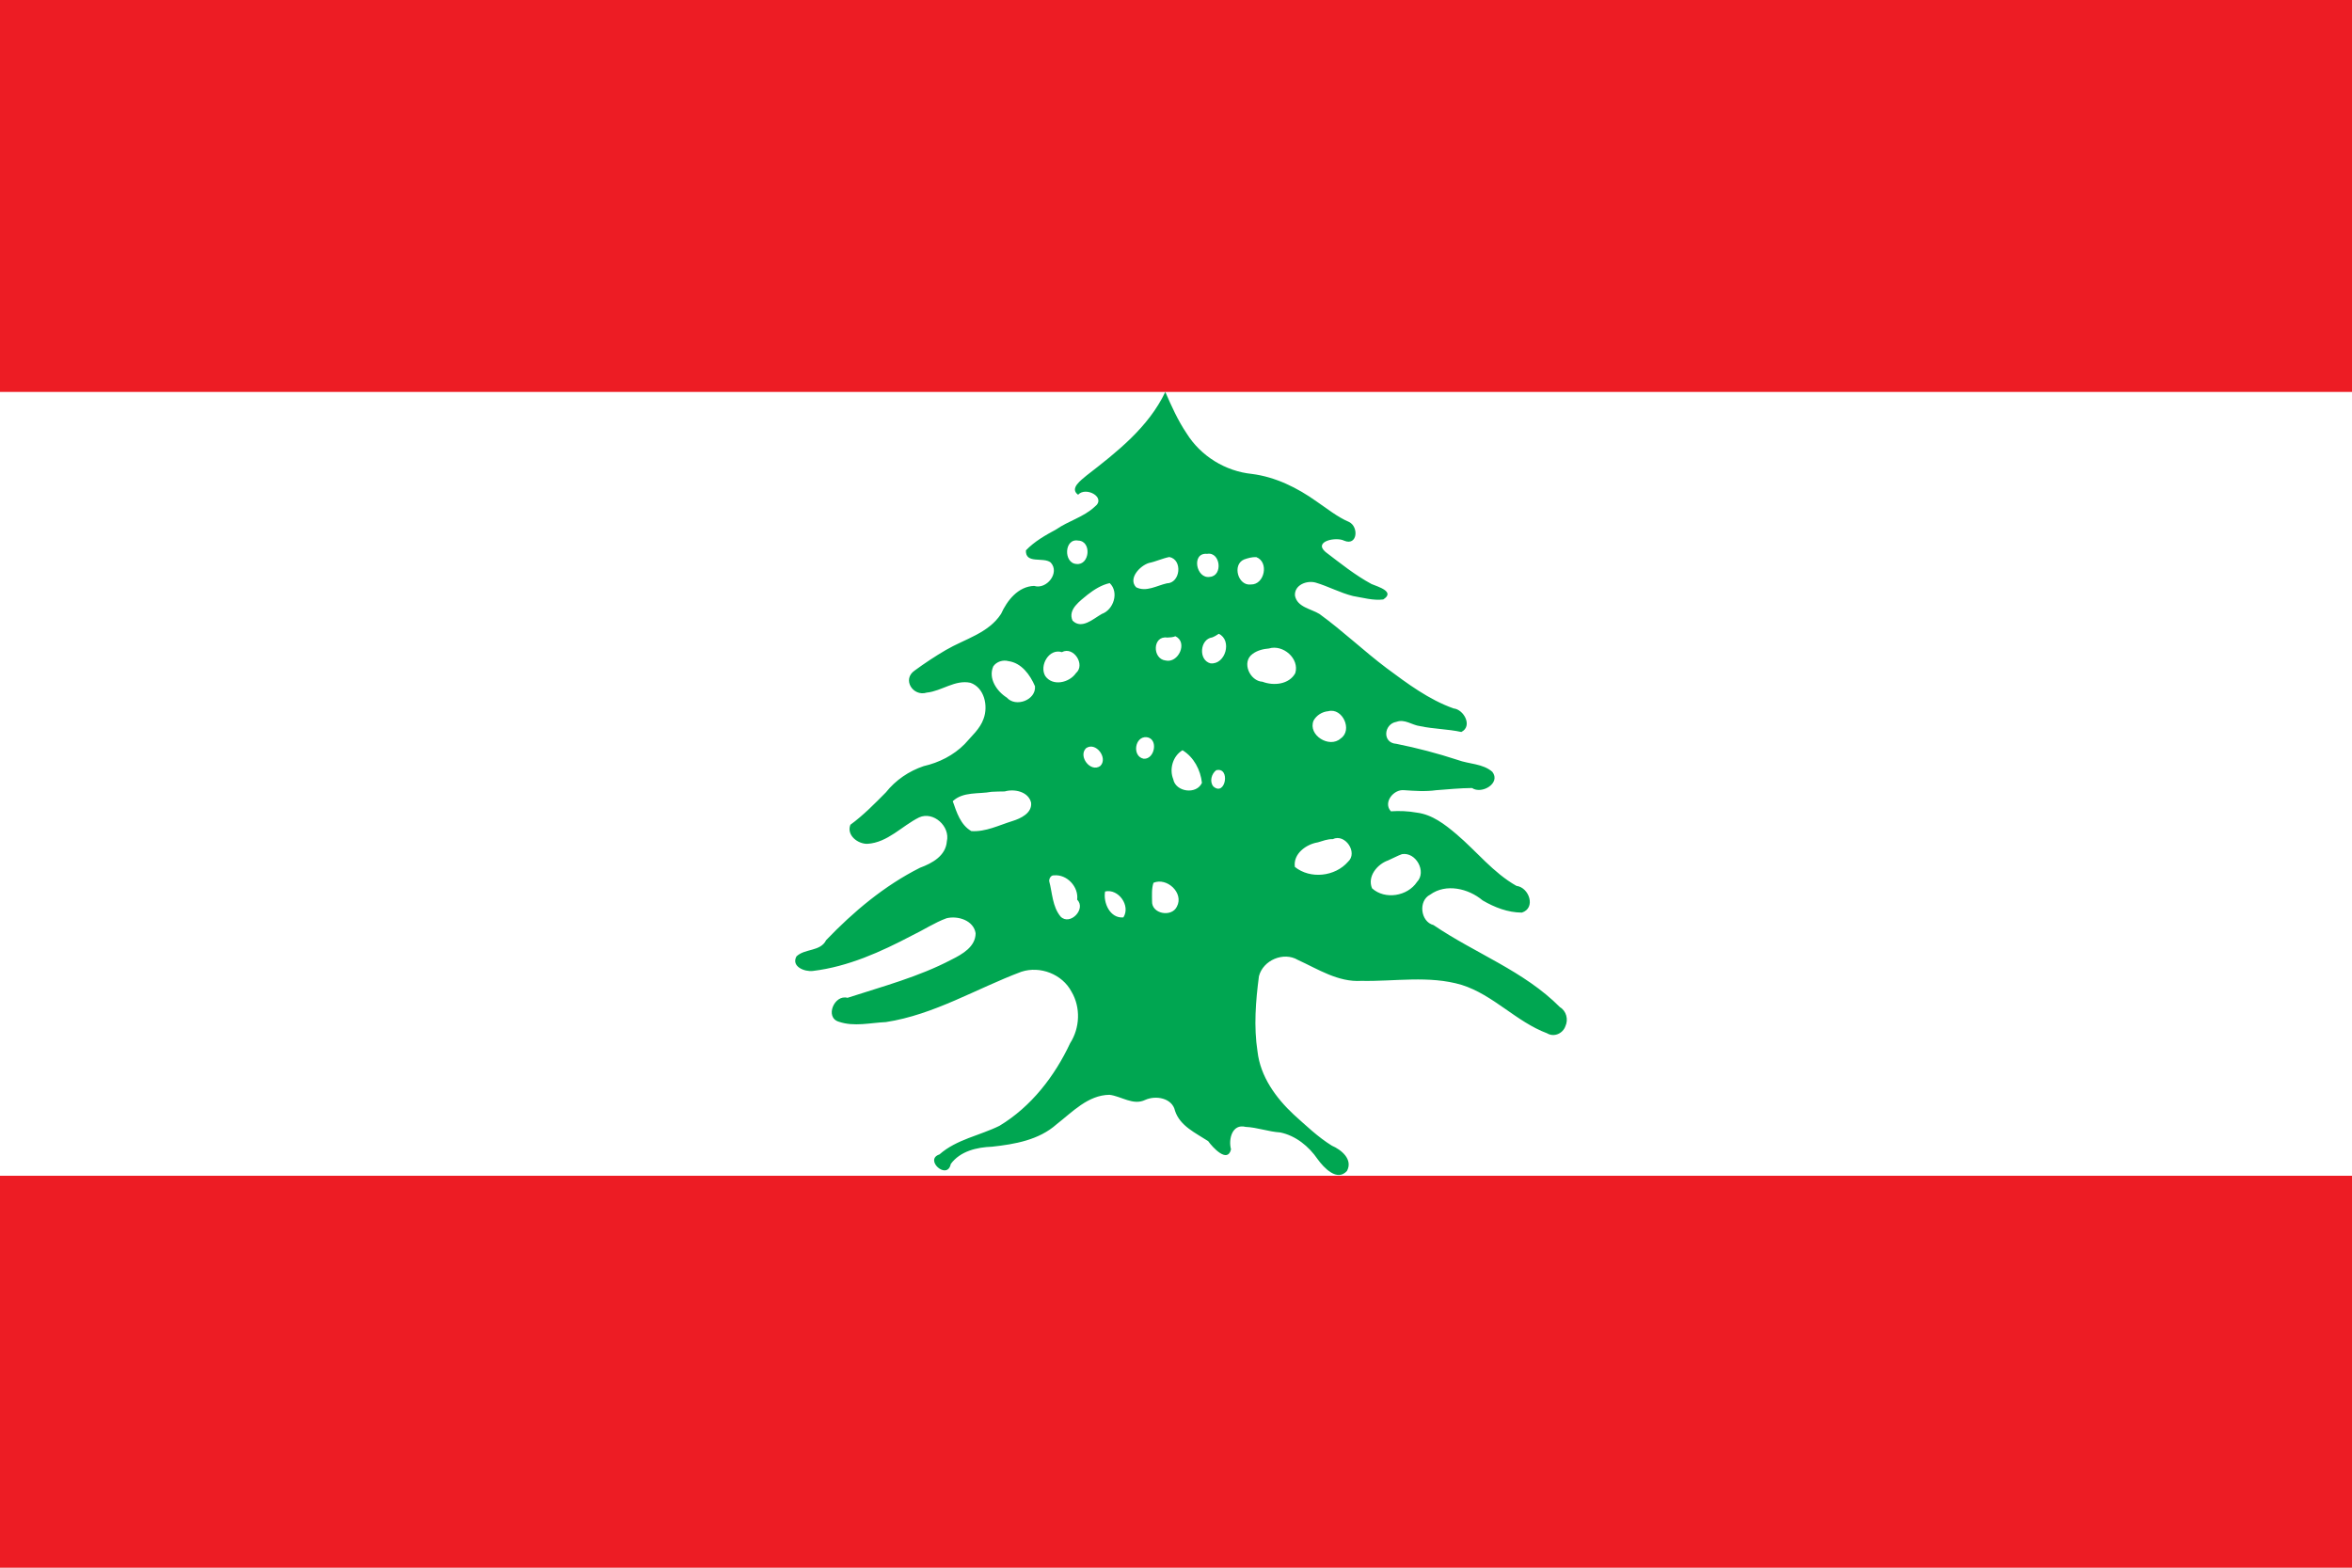
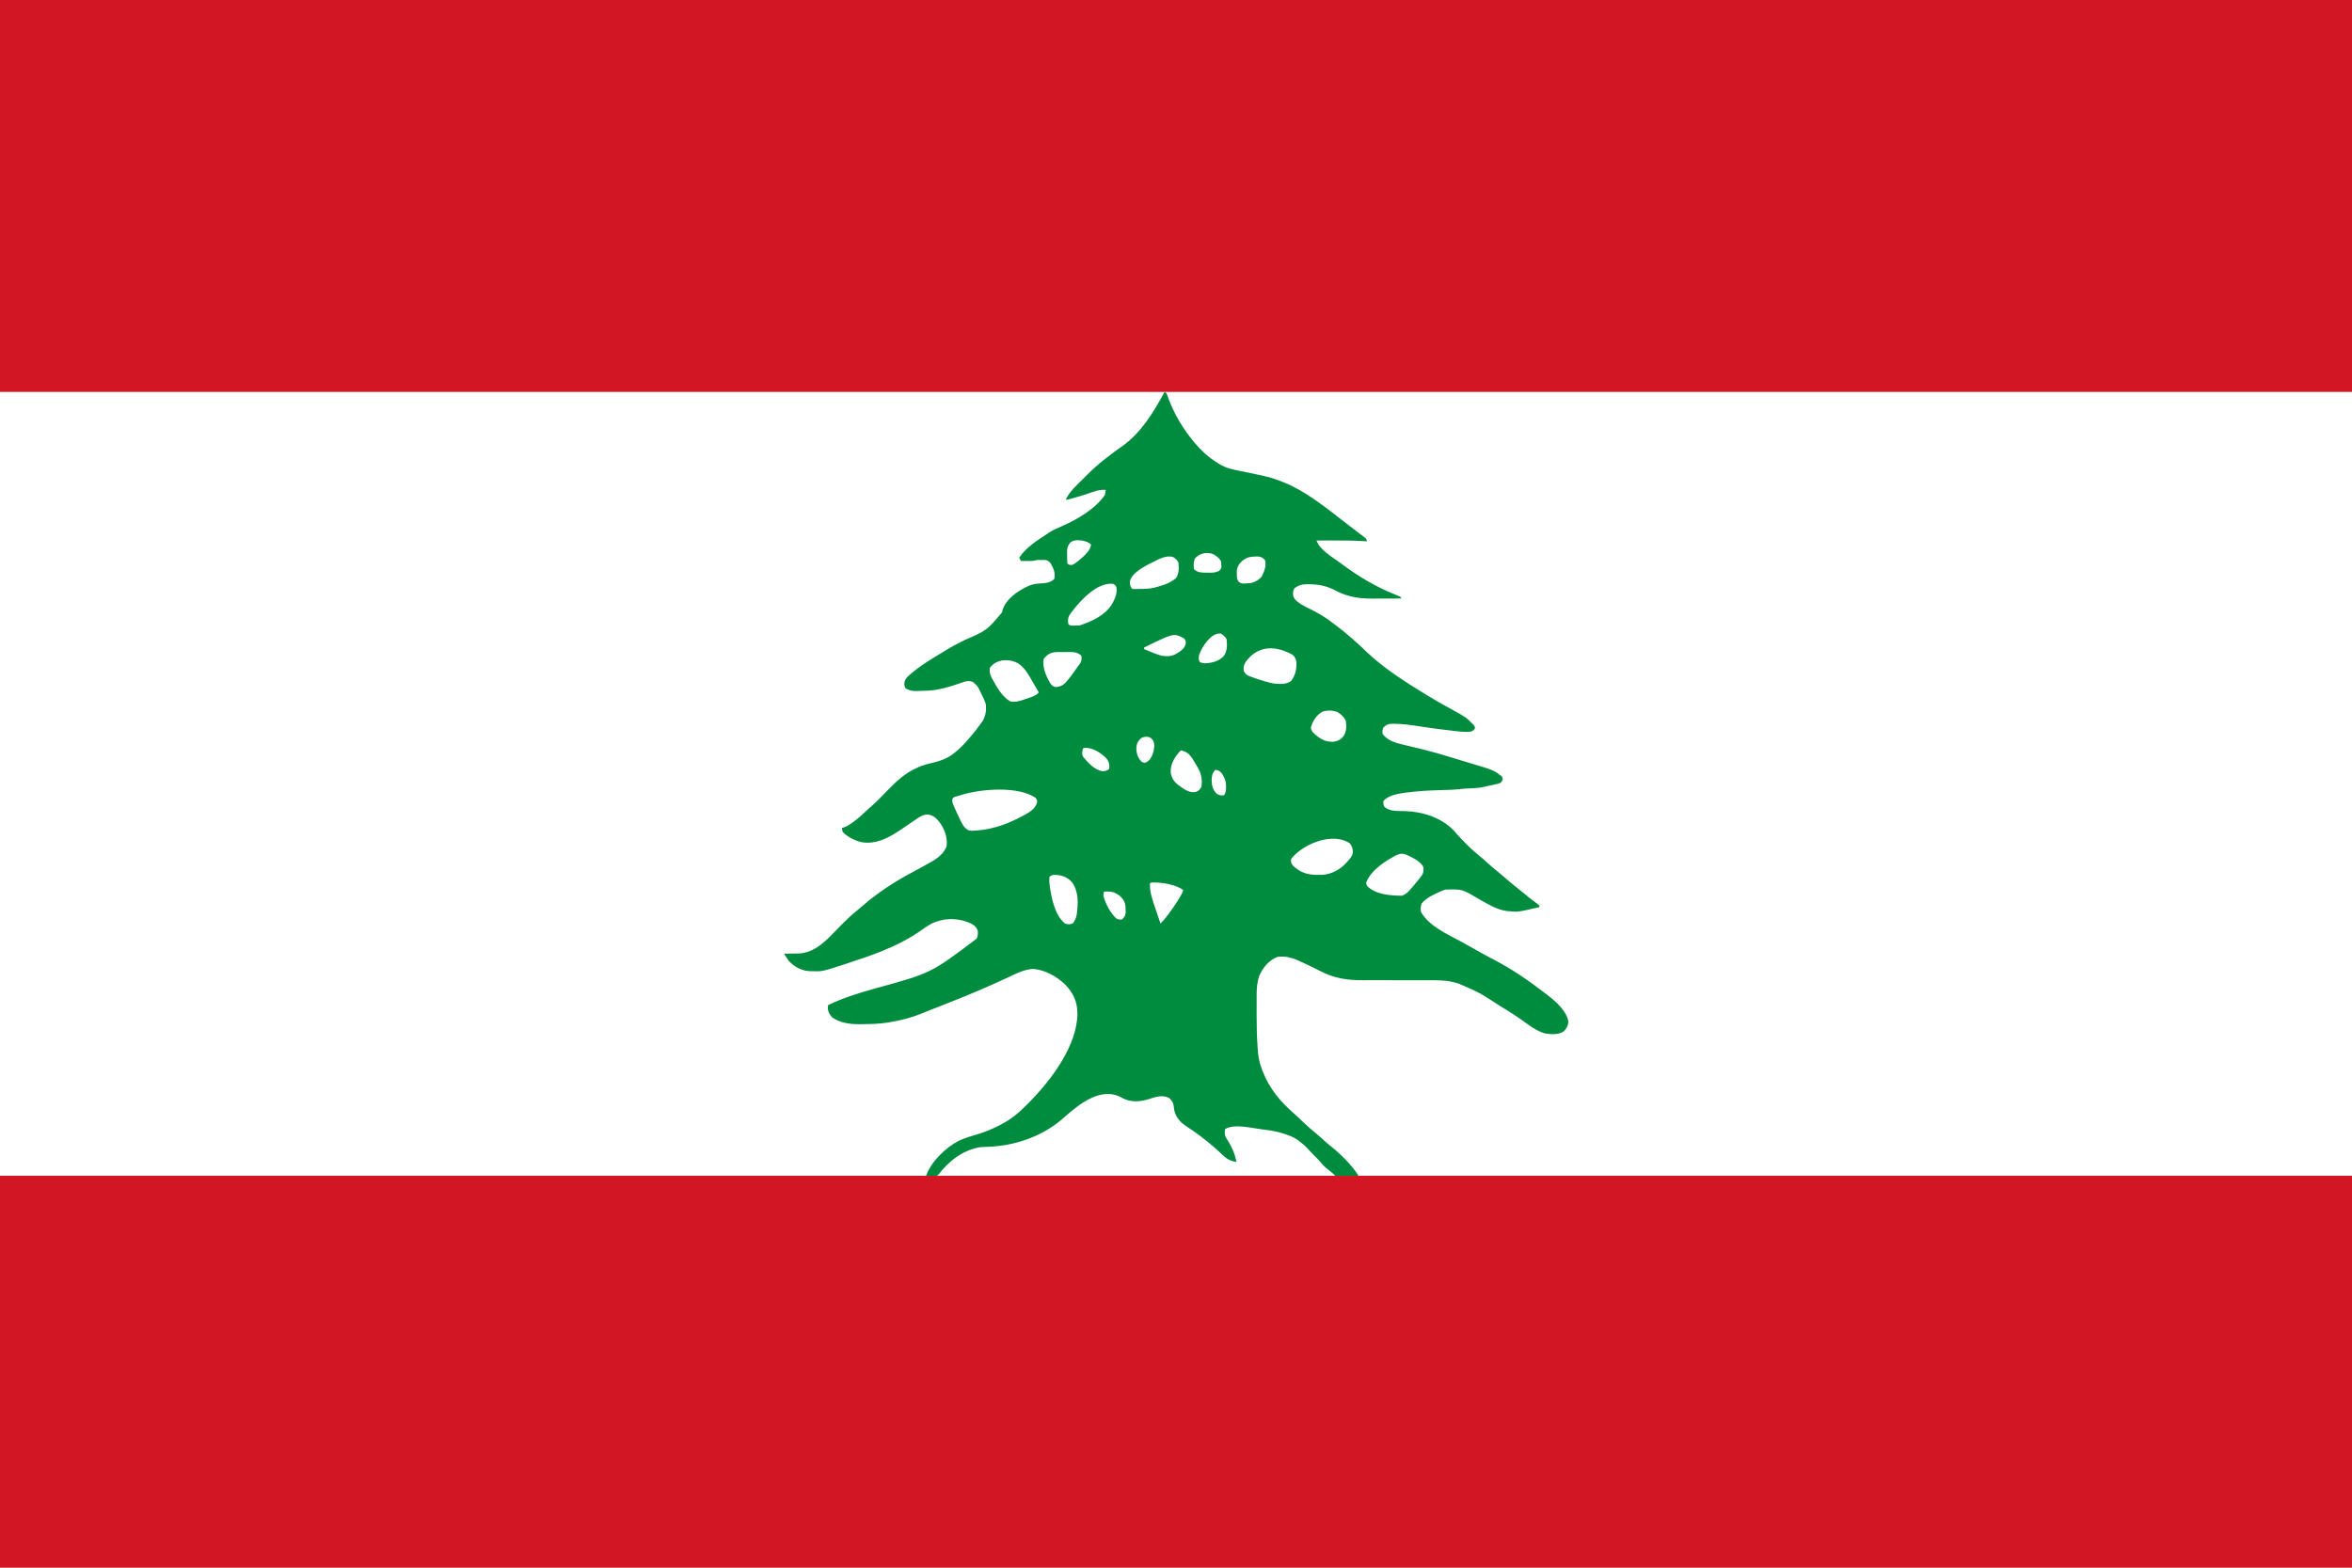
- <svg xmlns="http://www.w3.org/2000/svg" width="900" height="600">
-   <path fill="#ed1c24" d="M0 0h900v600H0z" />
-   <path fill="#fff" d="M0 150h900v300H0z" />
-   <path d="M445.907 150c-6.44 13.56-18.566 23.037-30.157 32.006-1.907 1.665-6.648 4.89-3.209 7.345 2.947-3.293 11.034 1.068 6.334 4.61-4.21 3.94-10.007 5.383-14.682 8.635-4.14 2.25-8.34 4.598-11.623 8.041-.223 5.38 6.674 2.402 9.473 4.643 3.645 3.896-1.545 10.466-6.329 8.963-6.116.188-10.34 5.57-12.654 10.704-4.784 7.398-13.85 9.59-21.069 13.8-4.13 2.407-8.137 5.071-11.981 7.88-4.957 3.39-.645 10.1 4.63 8.453 5.693-.568 10.815-5.041 16.71-3.752 5.345 1.878 6.845 8.864 5.024 13.742-1.35 3.905-4.62 6.656-7.239 9.706-4.253 4.309-9.815 7.106-15.68 8.44-5.667 1.903-10.762 5.375-14.48 10.063-4.314 4.344-8.612 8.758-13.572 12.38-1.567 3.998 2.855 7.403 6.54 7.297 7.768-.49 13.15-6.846 19.765-10.113 5.49-2.467 11.95 3.45 10.607 9.168-.425 5.564-5.634 8.387-10.265 10.099-13.615 6.844-25.437 16.77-35.933 27.72-2.171 4.429-8.14 3.125-11.353 6.212-2.093 3.906 3.16 5.966 6.295 5.565 13.47-1.62 26.04-7.314 37.947-13.578 4.428-2.117 8.586-4.903 13.19-6.59 4.324-1.069 10.354.81 11.127 5.732-.006 5.196-5.153 8.073-9.229 10.103-12.57 6.604-26.365 10.255-39.8 14.621-5.03-1.406-8.82 7.543-3.302 9.152 5.834 2 12.037.396 18.005.134 18.455-2.827 34.595-12.813 51.845-19.268 7.172-2.338 15.637.924 19.176 7.644 3.556 5.99 3.23 13.867-.52 19.687-5.928 12.682-14.94 24.338-27.038 31.63-7.594 3.76-16.458 5.198-22.967 10.954-6.02 1.984 3.018 10.118 4.324 3.662 3.617-4.933 9.997-6.408 15.783-6.612 8.697-.946 17.933-2.55 24.69-8.57 6.058-4.705 12.028-11.195 20.254-11.296 4.546.539 9.043 4.192 13.66 1.963 4.04-1.85 10.377-.766 11.432 4.201 1.929 5.811 7.918 8.455 12.668 11.564 1.719 2.414 7.431 8.64 8.748 3.151-1.063-3.915.456-9.906 5.592-8.598 4.486.2 8.761 1.855 13.239 2.126 5.962 1.235 10.936 5.317 14.322 10.246 2.329 3.217 7.431 8.743 11.222 4.478 2.352-4.411-2.138-8.09-5.794-9.665-5.33-3.303-9.887-7.702-14.548-11.867-6.87-6.416-12.802-14.576-13.893-24.16-1.478-9.555-.7-19.302.547-28.832 1.57-6.135 9.416-9.485 14.902-6.225 7.719 3.522 15.385 8.562 24.235 8.016 12.788.275 25.929-2.173 38.426 1.532 12.162 3.831 20.857 14.094 32.703 18.535 2.652 1.612 6.045.078 7.017-2.755 1.174-2.545.345-5.801-2.107-7.252-13.73-13.859-32.493-20.591-48.379-31.42-5.001-1.27-5.912-9.317-1.288-11.64 6.078-4.417 14.679-2.36 20.071 2.194 4.554 2.667 9.685 4.666 15.028 4.67 5.473-1.713 2.82-9.632-2.08-10.228-8.88-5.013-15.239-13.24-22.931-19.76-4.43-3.75-9.277-7.547-15.23-8.274-3.253-.593-6.58-.722-9.877-.501-3.092-3.36 1.028-8.505 5.026-8.084 4.102.276 8.18.581 12.277.01 4.579-.335 9.153-.809 13.747-.84 3.709 2.525 11.12-1.837 7.773-6.192-3.657-3.204-8.944-2.926-13.313-4.57a205.294 205.294 0 0 0-23.398-6.15c-5.533-.33-4.85-7.612.013-8.416 3.183-1.187 5.95 1.258 9.005 1.637 5.218 1.122 10.605 1.107 15.82 2.244 4.423-2.183 1.004-8.643-2.996-9.02-9.438-3.375-17.595-9.466-25.57-15.392-8.804-6.621-16.791-14.278-25.703-20.747-3.234-2.003-8.534-2.58-9.384-7.021-.3-4.086 4.508-5.946 7.917-4.991 4.837 1.428 9.343 3.915 14.273 5.136 3.867.658 7.855 1.802 11.582 1.315 4.732-2.974-2.03-4.874-4.477-5.905-6.308-3.403-11.914-7.936-17.592-12.26-4.798-4.095 4.07-5.904 7.12-4.327 5.1 2.133 5.681-5.298 1.869-7.168-4.492-1.91-8.354-5.08-12.427-7.846-7.36-5.238-15.694-9.385-24.74-10.537-10.143-1.019-19.61-6.851-24.991-15.525-3.337-4.943-5.786-10.41-8.153-15.862zM412.6 206.901c5.227.155 4.423 9.577-.723 8.948-4.998-.322-4.692-9.96.723-8.948zm49.308 5.074c5.087-.91 6.164 8.372 1.082 8.808-5.296.948-7.258-9.396-1.082-8.808zm-14.442 1.21c5.157 1.014 4.24 9.998-.965 10.076-3.808.848-7.912 3.447-11.764 1.5-3.133-3.314 1.395-8.213 4.892-9.29 2.682-.541 5.15-1.759 7.837-2.286zm33.238.039c4.97 1.812 3.217 10.585-2.025 10.473-4.957.665-7.266-7.605-2.643-9.566 1.496-.53 3.064-.977 4.668-.907zm-56.07 9.951c3.655 3.478 1.496 10.19-3.01 11.794-3.247 1.806-7.675 6.08-11.212 2.563-1.92-4.295 2.898-7.529 5.732-9.913 2.529-1.966 5.32-3.751 8.49-4.444zm41.734 19.397c5.232 2.47 2.576 11.899-3.166 11.313-4.716-1.195-4.1-9.284.65-9.929.898-.344 1.721-.85 2.516-1.384zm-16.601.936c4.893 2.291 1.157 10.457-3.772 9.28-5.11-.6-5.016-9.584.62-8.773 1.062-.052 2.158-.08 3.152-.507zm35.786 4.684c5.363-1.664 11.82 3.86 10.08 9.464-2.39 4.344-8.3 4.893-12.535 3.27-4.861-.24-8.131-7.549-3.8-10.644 1.792-1.353 4.051-1.91 6.255-2.09zm-79.219 1.405c4.435-2.413 9.143 4.838 5.372 8.036-2.498 3.673-8.913 5.173-11.741 1.09-2.35-3.99 1.45-10.691 6.37-9.126zm-20.46 3.434c5.03.688 8.308 5.257 10.168 9.608.453 5.301-7.37 8.21-10.782 4.353-3.838-2.407-7.197-7.358-5.185-11.953 1.24-1.825 3.709-2.578 5.8-2.008zm122.404 19.162c5.46-1.438 9.423 7.286 4.735 10.442-4.286 3.893-12.62-1.264-10.384-6.819 1.11-2.06 3.333-3.428 5.65-3.623zm-69.485 9.952c4.578.583 3.095 8.517-1.138 8.25-4.542-.842-3.502-8.697 1.138-8.25zm-23.22 4.215c3.733-2.642 8.549 3.806 5.443 6.81-3.722 2.622-8.55-3.723-5.443-6.81zm36.92.78c4.327 2.63 6.896 7.533 7.434 12.48-2.074 4.623-10.084 3.509-10.987-1.414-1.583-3.893-.124-8.9 3.552-11.065zm12.884 7.65c5.577-1.401 3.575 10.256-1.081 6.213-1.548-1.838-.719-4.862 1.08-6.213zm-80.918 8.117c3.693-1.081 9.076.056 10.095 4.294.43 3.983-3.95 6.055-7.16 7.042-5.143 1.588-10.174 4.194-15.706 3.844-4.147-2.37-5.635-7.22-7.113-11.45 4.001-3.752 9.894-2.651 14.854-3.59a115.59 115.59 0 0 1 5.03-.14zm125.518 18.265c4.71-2.31 9.777 5.168 5.834 8.66-4.933 5.678-14.43 6.733-20.33 1.963-.708-5.024 4.31-8.674 8.77-9.395 1.875-.53 3.739-1.321 5.726-1.228zm26.477 5.737c5.353-.921 9.569 6.714 5.746 10.666-3.617 5.455-12.244 6.885-17.176 2.414-1.923-4.522 1.978-9.234 6.13-10.685 1.784-.76 3.474-1.733 5.3-2.395zm-133.129 8.118c4.957-.49 9.498 4.428 8.848 9.315 3.588 3.531-2.766 10.11-6.341 6.453-3.15-3.817-3.134-8.995-4.354-13.564-.055-1.015.697-2.329 1.847-2.204zm38.052 2.849c5.125-2.216 11.755 3.915 8.965 9.105-1.993 4.227-9.763 2.81-9.505-2.086-.013-2.343-.202-4.745.54-7.02zm-18.512 3.317c5.138-1.178 9.852 5.483 6.997 9.927-5.123.456-7.782-5.624-6.997-9.927z" fill="#00a651" />
+ <svg xmlns="http://www.w3.org/2000/svg" width="2880" height="1920">
+   <path fill="#d31624" d="M0 0h2880v1920H0z" />
+   <path fill="#fff" d="M0 480h2880v960H0z" />
+   <path fill="#008c3e" d="M1426 480c-13.412 24.696-28.26 49.468-51.5 66.25a259 259 0 0 0-11.78 8.484l-2.22 1.703a720 720 0 0 0-6.225 4.778L1352 563c-7.239 5.649-13.934 11.652-20.414 18.14a937 937 0 0 1-4.83 4.844c-7.764 7.703-17.223 15.927-21.756 26.016 2.262 0 2.263 0 8.73-1.83l2.77-.795a363 363 0 0 0 21.313-6.75c5.659-2.095 10.123-2.91 16.187-2.625-.268 2.01-.61 4.01-1 6-11.256 16.884-34.148 30.385-52.375 38.25-5.47 2.35-10.766 4.66-15.805 7.863L1282 654c-12.722 8.4-25.305 16.18-34 29l2 4q2.568.03 5.137.049l2.113.014c3.327.04 6.6.205 9.86-.555 2.028-.613 2.028-.613 4.765-.676l3.125-.02c3.086-.09 3.086-.09 6 .188 2.887.93 3.858 1.813 5.703 4.25 3.49 6.206 5.762 11.552 4.297 18.75-4.876 4.876-11.25 5.272-17.813 5.625-6.048.255-10.143 1.267-15.632 3.85-12.188 5.905-25.198 14.933-29.868 28.275L1227 750c-18.72 22.114-18.72 22.114-46.383 34.164-7.794 3.826-15.32 7.879-22.715 12.434a426 426 0 0 1-6.02 3.664c-13.998 8.286-27.927 17.014-40.007 27.988-3.09 3.238-4.456 5.297-4.563 9.813C1108 842 1108 842 1109 843c4.02 2.427 7.149 3.344 11.857 3.316l2.143-.066q2.299-.05 4.598-.105 2.2-.078 4.402-.145c15.97.057 31.572-5.076 46.559-10.23 4.563-1.62 7.686-2.323 12.441-.77 5.915 4.961 5.915 4.961 9.35 11.99l1.463 3.072c1.992 3.917 3.836 7.75 5.187 11.938 1.005 7.567.067 14.458-3.813 21.105l-2.187 3.082c-3.964 5.587-8.216 10.887-12.66 16.098L1186 905c-4.274 5.13-8.694 9.772-13.77 14.125L1170 921c-8.168 7.276-18.344 11.033-28.897 13.432-5.73 1.284-11.153 2.795-16.543 5.16l-2.122.97c-13.891 6.103-25.244 16.653-35.667 27.418a1287 1287 0 0 1-6.923 7.098l-1.688 1.719c-3.437 3.51-6.882 6.945-10.594 10.168-1.75 1.484-3.486 2.962-5.168 4.525-5.456 5.231-10.918 10.322-17.01 14.817l-1.825 1.318c-3.208 2.34-6.221 4.247-9.973 5.648l-2.59.727c.125 2.188.125 2.188 1 5 5.804 6.118 14.38 10.29 22.5 12.375 18.953 3.383 35.2-6.089 50.332-16.5 4.182-2.89 8.376-5.762 12.615-8.568l2.928-1.932c5.071-3.482 9.335-6.753 15.664-6.836 6.203.722 9.821 3.938 13.77 8.594 6.79 9.082 10.813 19.397 9.191 30.867-3.362 7.865-9.973 13.487-17.205 17.701l-2.67 1.486c-7.29 4.192-14.672 8.2-22.092 12.157-22.145 11.793-42.823 25.354-61.783 41.863q-1.614 1.41-3.25 2.793c-9.148 7.186-17.204 15.055-25.313 23.375-14.001 14.411-28.197 30.918-49.519 31.42l-3.793.017c-3.655.072-7.308.143-10.963.176L960 1168c1.926 3.055 3.896 6.064 6 9 7.44 7.643 15.628 12.062 26.29 12.459l2.273.041c12.426.343 12.425.344 40.476-8.814l2.086-.686c29.73-9.7 60.759-20.274 86.836-37.875 5.563-3.89 11.074-7.865 17.039-11.125 14.08-6.523 28.817-7.076 43.438-1.875 5.552 2.197 9.94 4.296 12.562 9.875.831 3.763.442 6.895-1 10.5-56.008 42.418-56.008 42.418-125.416 61.355-19.237 5.394-38.588 11.37-56.584 20.145l-.313 3c.05 4.944 1.976 8.422 5.313 12 9.532 6.744 21.427 8.357 32.807 8.367l3.818-.054c10.41-.094 20.755-.238 31.047-1.915L1089 1252c13.455-2.244 26.145-5.31 38.785-10.457a711 711 0 0 1 12.442-4.984c25.428-9.9 50.858-19.9 75.736-31.127l2.728-1.237c4.437-2.008 8.874-4.017 13.295-6.058 10.412-4.814 21.869-11.215 33.576-11.45 14.402 1.31 28.627 9.37 38.876 19.25 9.656 10.3 14.669 20.557 14.878 34.866-.065 40.28-32.878 82.86-60.035 110.238l-2.656 2.647c-9.07 9.237-18.402 16.871-29.855 22.978l-2.832 1.459c-8.4 4.353-16.732 7.91-25.782 10.648-8.195 2.413-16.508 4.84-24.281 8.415-16.188 8.644-33.624 25.226-39.875 42.812h12.732c.883-.273 1.562-.604 2.18-1.14 12.93-16.854 29.471-30.055 51.088-33.86 3.29-.285 6.574-.361 9.875-.438 34.339-1.366 68.678-13.493 94.164-36.968 18.25-15.987 45.403-37.871 70.586-22.594 10.466 5.374 21.754 4.415 32.629.969l3.309-1.094c7.26-2.316 13.884-3.588 20.937-.188 3.908 3.615 5.512 6.216 5.875 11.5.69 7.686 4.063 13.722 9.688 18.938 4.357 3.602 9.024 6.67 13.761 9.746 5.609 3.76 10.886 7.938 16.176 12.129l2.773 2.18c6.049 4.842 11.734 9.989 17.282 15.392 5.124 4.894 9.771 7.574 16.945 8.428-1.978-11.065-6.684-20.301-12.727-29.68-2.02-3.682-1.681-6.171-1.273-10.32 10.771-7.18 32.986-1.306 45.375.188l2.574.296c10.588 1.241 19.921 3.165 28.461 6.514 5.886 1.91 11.353 4.69 15.96 8.795 4.076 3.071 7.989 6.725 11.782 11.14 2.756 3.083 5.717 5.947 8.664 8.844 1.989 2.024 3.808 4.106 5.621 6.285 3.368 3.944 7.22 7.031 11.329 10.176 2.214 1.746 2.261 1.791 5.181 4.711.12.036.382.017.504.051H1663v-1c-8.747-12.806-19.783-24.12-31.813-33.875-2.71-2.131-5.348-4.27-7.917-6.57-3.552-3.276-7.064-6.571-10.81-9.625-5.991-4.761-11.596-9.788-17.148-15.055-3.428-3.274-6.832-6.567-10.384-9.707-17.113-14.844-30.41-30.735-38.803-52.133L1545 1309c-2.98-7.627-4.23-14.95-4.857-23.072l-.24-3.479c-.902-12.936-1.184-25.834-1.176-38.799.012-3.958.025-7.916.011-11.875-.01-2.653-.01-5.307-.01-7.96l.006-3.795c-.03-8.64.436-16.232 3.055-24.516 4.41-10.243 11.678-19.244 22.211-23.504 9.197-1.363 17.116.589 25.541 4.309l2.084.941a369 369 0 0 1 15.563 7.328q1.855.93 3.714 1.854 2.834 1.404 5.66 2.818c17.241 8.88 32.462 11.252 51.708 11.254 4.59-.02 9.178-.037 13.77-.022 8.455.031 16.91.03 25.366.02a6366 6366 0 0 1 27.64.008c4.002.014 8.002.021 12.003.004 12.626-.057 24.632-.177 36.814 3.426L1787 1205c24.998 10.922 24.998 10.922 47.996 25.875 2.4 1.501 4.8 3 7.211 4.48 6.926 4.233 13.733 8.545 20.344 13.258 8.919 6.387 18.173 13.755 28.812 16.961 7.412 1.197 16.773 2.101 23.074-2.262 3.805-3.432 5.256-6.537 6.126-11.562-1.993-13.283-14.782-24.584-24.84-32.418L1894 1218c-20.547-15.98-42.237-31.011-65.375-43a555 555 0 0 1-20.625-11.188c-5.715-3.256-11.43-6.508-17.193-9.681-17.606-9.677-40.277-19.015-50.807-37.131-.726-3.457-.348-6.782.625-10.188 3.285-4.33 7.867-7.305 12.576-9.894l1.861-.98c4.826-2.544 9.62-4.723 14.813-6.438 20.505-.546 20.505-.546 38.875 10.375 11.329 6.23 23.559 14.368 36.629 15.941l2.621.184c10.556 1.078 10.556 1.078 37-5v-2l-1.473-1.283a230 230 0 0 1-12.41-9.46q-2.055-1.684-4.113-3.364l-2.113-1.725a672 672 0 0 0-6.657-5.367c-4.82-3.807-9.519-7.73-14.171-11.738-3.314-2.86-6.63-5.708-10.016-8.481-4.638-3.744-9.158-7.547-13.547-11.582-2.63-2.425-5.248-4.798-8.04-7.035-5.296-4.153-10.165-8.531-14.948-13.266l-2.262-2.262c-4.132-4.127-8.172-8.293-12-12.706A606 606 0 0 0 1780 1017c-15.558-15.933-38.078-22.945-59.875-23.625-8.373-.14-18.573.663-25.125-5.375-1.248-3.405-1.248-3.405-1-7 5.19-6.265 15.389-8.388 23.094-9.672l3.093-.453c21.763-2.41 21.762-2.41 43.66-3.174l3.104-.105q2.967-.103 5.936-.201c4.847-.14 9.646-.285 14.459-.905 2.043-.274 4.092-.52 6.148-.664l2.092-.072 2.363-.096c6.536-.26 12.992-.467 19.375-1.998 1.556-.384 3.116-.751 4.686-1.078q2.295-.468 4.586-.955l2.341-.502A68 68 0 0 0 1837 959c2.066-1.883 2.066-1.883 3-4 .004-2.04.004-2.04-1-4-9.688-7.673-9.688-7.673-37.234-15.883a829 829 0 0 1-6.182-1.855c-4.83-1.483-9.662-2.96-14.498-4.422L1775 927c-10.621-3.266-21.257-6.353-32.05-8.996l-2.934-.715c-4.965-1.216-9.928-2.436-14.903-3.611q-2.865-.677-5.728-1.37l-2.725-.66c-8.846-2.028-17.98-5.137-23.66-12.648-.377-3.204-.444-5.111 1-8 3.477-3.598 6.187-4.518 11.174-4.605l2.514.043c10.301.091 20.373 1.56 30.529 3.148 10.935 1.717 21.863 3.237 32.865 4.465l2.355.261c9.022 1.037 18.5 2.73 27.563 1.688 2.521-1.017 3.684-1.432 5.016-3.824-.016-2.176-.016-2.176-1.72-4.508l-2.546-2.48c-6.707-6.718-6.708-6.718-25.844-17.323-9.786-5.394-19.531-10.834-29.039-16.709L1745 850c-24.374-14.949-49.572-30.88-70.445-50.55-12.52-12.003-25.429-23.63-39.32-34.032q-1.62-1.206-3.235-2.418c-8.485-6.647-17.163-11.778-26.813-16.625-4.142-2.005-8.228-4.024-12.187-6.375-4.106-2.989-8.459-5.6-9.621-10.746-.172-3.398-.266-6.039 1.793-8.86 5.05-3.851 9.251-4.783 15.467-4.863l2.861.032c12.09.102 21.437 2.22 32.25 7.875 4.632 2.422 9.09 4.305 14.105 5.785l2.332.652c9.126 2.602 18.304 3.24 27.768 3.238l2.744-.015q4.465-.006 8.93-.022 3.088-.014 6.176-.021 9.098-.018 18.195-.055c-1.1-2.198-1.1-2.197-6.877-4.51-23.324-9.237-45.249-22.137-65.33-37.146L1642 690c-10.03-7.448-25.544-15.972-30-28a6878 6878 0 0 1 20.313-.063c12.806-.057 25.541.07 38.328.846L1674 663c-1-3-.999-3-2.559-4.467l-2.02-1.537-2.247-1.728-2.424-1.83q-3.726-2.858-7.463-5.7a1137 1137 0 0 1-5.74-4.39L1648.5 641a931 931 0 0 1-8.53-6.594c-10.062-7.924-20.18-15.711-30.77-22.922L1607 610c-11.196-7.57-22.39-14.147-34.951-19.19L1570 590c-6.463-2.587-12.912-4.816-19.693-6.422l-2.06-.476a587 587 0 0 0-16.259-3.555q-3.55-.72-7.097-1.45-2.383-.488-4.766-.972c-9.599-1.88-18.435-3.526-26.91-8.68L1491 567c-12.635-7.662-22.654-17.561-31.797-29.121L1457 535c-10.708-13.875-19.234-28.828-25.563-45.188l-.976-2.628-.902-2.414c-.956-2.648-.999-3.49-3.559-4.77m-106.56 181.637c1.754.003 3.585.187 5.56.363 4.239.968 7.888 1.888 11 5-.785 7.786-9.224 14.522-14.793 19.266-7.471 5.871-7.471 5.871-11.582 5.547C1308 691 1308 691 1307 690c-.307-3.22-.278-6.455-.313-9.688l-.087-2.724c-.055-5.714.486-9.11 4.4-13.588 2.806-1.87 5.516-2.368 8.44-2.363m158.472 15.629c2.9-.009 5.874.635 8.791 1.98 3.564 2.305 5.927 4.198 8.297 7.754.406 2.34.406 2.34.5 4.938l.156 2.59c-.654 2.472-.656 2.472-3.058 4.765-4.721 2.24-8.51 2.225-13.66 2.082l-2.682-.004c-5.593-.075-10.114-.23-14.256-4.371-.605-4.441-.493-8.665 1.063-12.875 4.054-4.446 9.314-6.843 14.85-6.86zm62.713 4.273c3.998.546 5.628 1.54 8.375 4.461 2.052 6.435-1.063 14.29-4 20-3.214 4.039-7.99 6.841-13 8-11.292 1.132-11.292 1.132-15.363-1.566-2.26-3.361-2.17-5.785-2.137-9.809l-.031-3.898c.757-5.324 3.308-9.111 7.468-12.477 5.009-3.68 8.859-4.558 15.063-4.625zm-108.51.018c1.256.029 2.547.17 3.885.443 3.107 1.719 5.387 3.774 7 7 .529 6.704.911 13.3-3 19-7.123 5.968-15.102 8.764-24 11l-2.344.684c-5.975 1.525-12.023 1.553-18.156 1.629l-2.72.054-2.561-.004-2.315.01L1386 721c-2.073-3.11-2.612-5.035-2.496-8.754 1.667-7.547 8.616-12.33 14.633-16.437 4.942-3.122 10.104-5.706 15.363-8.246l3.223-1.64c5.167-2.507 9.951-4.491 15.392-4.366m-70.87 33.338q.877.023 1.755.105c2.5 1.5 2.5 1.5 4 4 1.455 7.859-2.114 15.28-6 22-9.279 13.34-23.953 19.984-39 25-2.018.12-4.04.175-6.063.188l-3.222.042C1310 766 1310 766 1308 764c-.775-6.051.141-9.118 3.809-13.936l1.629-2.001 1.662-2.116c10.388-13.029 28.023-31.53 46.144-31.052zm132.109 60.974q.823 0 1.646.131c2.923 1.831 5.433 3.866 7 7 .657 7.608.947 14.802-4 21-5.745 5.948-14.378 8.03-22.438 8.375-3.562-.375-3.562-.375-6.124-1.313-2.057-2.95-1.802-4.984-1.231-8.472 2.872-9.38 13.977-26.736 25.146-26.72zm-54.743 1.86c3.758.066 6.693 1.684 11.389 4.271 2 3 2 3 1.938 6.375-1.7 6.571-6.654 9.278-12.168 12.61-5.499 3.155-11.595 3.059-17.77 2.015-7.198-2.093-14.122-5.039-21-8v-2c22.799-11.187 31.348-15.383 37.611-15.271m116.553 16.279c8.655-.128 17.825 2.649 26.996 7.55 3.377 2.647 4.667 5.37 5.344 9.57.15 8.845-1.204 15.635-6.504 22.872-6.04 4.627-14.694 3.904-22 3-6.132-1.188-12.075-3.047-18-5l-3.41-1.117c-11.28-3.917-11.28-3.917-14.59-8.883-.747-4.667-.004-7.521 2.438-11.438 8.324-11.424 18.599-16.39 29.726-16.554m-256.709 4.582 3.983.035 3.97-.035 3.838.012 3.49.01c3.844.456 7.452 1.576 10.264 4.388.78 3.99.576 5.997-1.469 9.559-19.451 27.21-19.452 27.21-29.406 28.941-3.553-.569-4.788-1.588-6.898-4.46-5.369-8.925-9.99-19.444-8.227-30.04 4.394-5.9 9.354-8.377 16.621-8.398zm-66.635 9.96c5.253.007 10.548 1.388 14.946 3.93 8.117 5.52 12.36 13.234 17.132 21.592a569 569 0 0 0 3.23 5.569q2.449 4.173 4.872 8.359c-3.946 4.73-10.382 6.016-16 8l-2.762.988c-5.296 1.755-10.689 3.364-16.238 2.012-9.75-5.533-16.259-17.235-21.563-26.813l-1.05-1.847c-2.26-4.26-2.88-7.552-2.387-12.34 4.558-6.533 12.143-9.459 19.82-9.45m396.504 61.735c3.307.059 6.601.685 9.453 1.848 4.471 2.842 8.122 5.933 10.223 10.867.861 6.42.78 12.645-2.625 18.309-3.396 4.177-6.937 6.32-12.281 7.132-9.836.385-15.158-2.65-22.594-8.754-4.356-4.1-4.356-4.1-5.375-8.25 2.116-8.31 6.37-14.878 13.676-19.601 2.899-1.102 6.217-1.61 9.523-1.55zm-224.861 32.055c.783-.009 1.612.038 2.517.12 2.918.78 4.3 2.102 6.02 4.54 2.619 5.237 1.103 11.452-.625 16.75-1.964 4.94-3.739 7.6-8.375 10.25-2.625.125-2.625.125-5-1-4.52-4.649-6.302-9.39-6.563-15.813.112-5.646 1.376-8.864 5.422-12.812 2.322-1.49 4.255-2.01 6.604-2.035m-73.764 13.469c9.225.535 17.731 5.969 24.301 12.191 2.977 3.413 4.229 5.793 4.438 10.25L1358 942c-3.083 2.055-4.943 2.605-8.625 2.504-9.611-2.04-17.513-10.705-23.438-18.067-1.315-3.42-.748-5.92.063-9.437 1-1 1-1 3.7-1.191zM1446 919c6.835 1.474 9.957 4.082 14.063 9.945A408 408 0 0 1 1466 939l1.625 2.8c3.691 7.079 4.791 14.29 3.375 22.2-2.17 3.349-3.19 4.73-7 6-8.313 1.415-14.634-3.967-21.188-8.52-5.153-4.032-8.113-8.536-9.261-15.015-.62-9.572 3.757-17.55 9.824-24.715zm42 24c3.76.104 4.93.93 7.625 3.625 5.333 7.133 6.3 13.562 5.375 22.375-1.02 2.867-1.02 2.867-2 5-4.012.478-5.716.179-9.188-2-4.913-4.617-5.973-10.07-6.187-16.625.125-4.74.876-8.876 4.375-12.375m-263.57 24.047c16.468.067 32.631 2.788 43.57 9.953 2 3 2 3 1.938 5.813-2.468 8.387-9.701 12.07-16.93 16.1-17.603 9.543-35.9 16.56-56.008 18.087l-3.156.285c-6.888.361-6.888.361-10.903-2.351-3.295-2.974-5.09-6.322-6.941-10.309l-1.008-2.102c-9.082-19.211-9.082-19.21-8.902-23.843.91-1.68.91-1.68 2.73-2.657l2.305-.648 2.258-.664L1176 974l3.023-.984c12.164-3.45 28.938-6.036 45.407-5.97zm407.826 60.174c7.566-.03 14.76 1.7 20.744 5.779 2.91 3.924 3.651 6.876 3.477 11.668-.887 4.337-3.537 7.15-6.477 10.332l-1.605 1.844c-7.652 8.287-18.122 14.005-29.48 14.59a212 212 0 0 1-5.29.004l-2.8-.026c-11.326-.28-19.538-3.562-27.825-11.412-2.164-3.246-2.525-4.234-2-8 10.159-13.15 31.92-24.706 51.256-24.78zm84.443 18.404c1.866.04 3.733.545 6.043 1.453 6.853 3.174 16.728 7.862 20.258 14.922.578 5.854-.474 8.513-4.125 13.063l-1.318 1.648c-13.936 16.98-13.936 16.978-20.557 20.289-14.333-.093-31.859-1.247-42.625-11.5-1.375-2.5-1.375-2.5-1.375-4.938 5.803-14.87 23.888-26.652 37.66-33.59 2.308-.959 4.173-1.386 6.04-1.347zm-424.199 25.938c7.977.152 14.307 2.786 19.875 8.562 8.602 11.534 7.906 26.082 6.117 39.758-.946 4.426-1.901 7.379-4.742 10.93-3.869 1.67-5.746 1.522-9.75.187-13.007-10.443-16.973-33.314-19-49-.178-2.729-.15-5.254 0-8 2.609-2.609 3.862-2.358 7.5-2.438zm118.586 9.218c.676-.013 1.407.038 2.226.032 11.708.165 25.785 2.585 35.688 9.187-1.58 4.444-3.879 8.336-6.375 12.313l-1.31 2.093c-3.358 5.273-6.943 10.342-10.69 15.344l-1.514 2.022c-2.519 3.307-5.07 6.374-8.111 9.228-12.612-36.77-12.612-36.77-13-49 .984-.984 1.96-1.194 3.086-1.219m-55.03 11.014c5.56.005 9.956 1.397 14.944 5.205 4.666 4.392 6.738 7.636 7.238 14.059l.074 3.379.114 3.37c-.518 3.879-1.634 5.495-4.426 8.192-3.313.375-3.313.375-7-1-7.515-6.965-13.273-18.229-16-28 .375-2.875.375-2.875 1-5a43 43 0 0 1 4.057-.205z" />
</svg>
